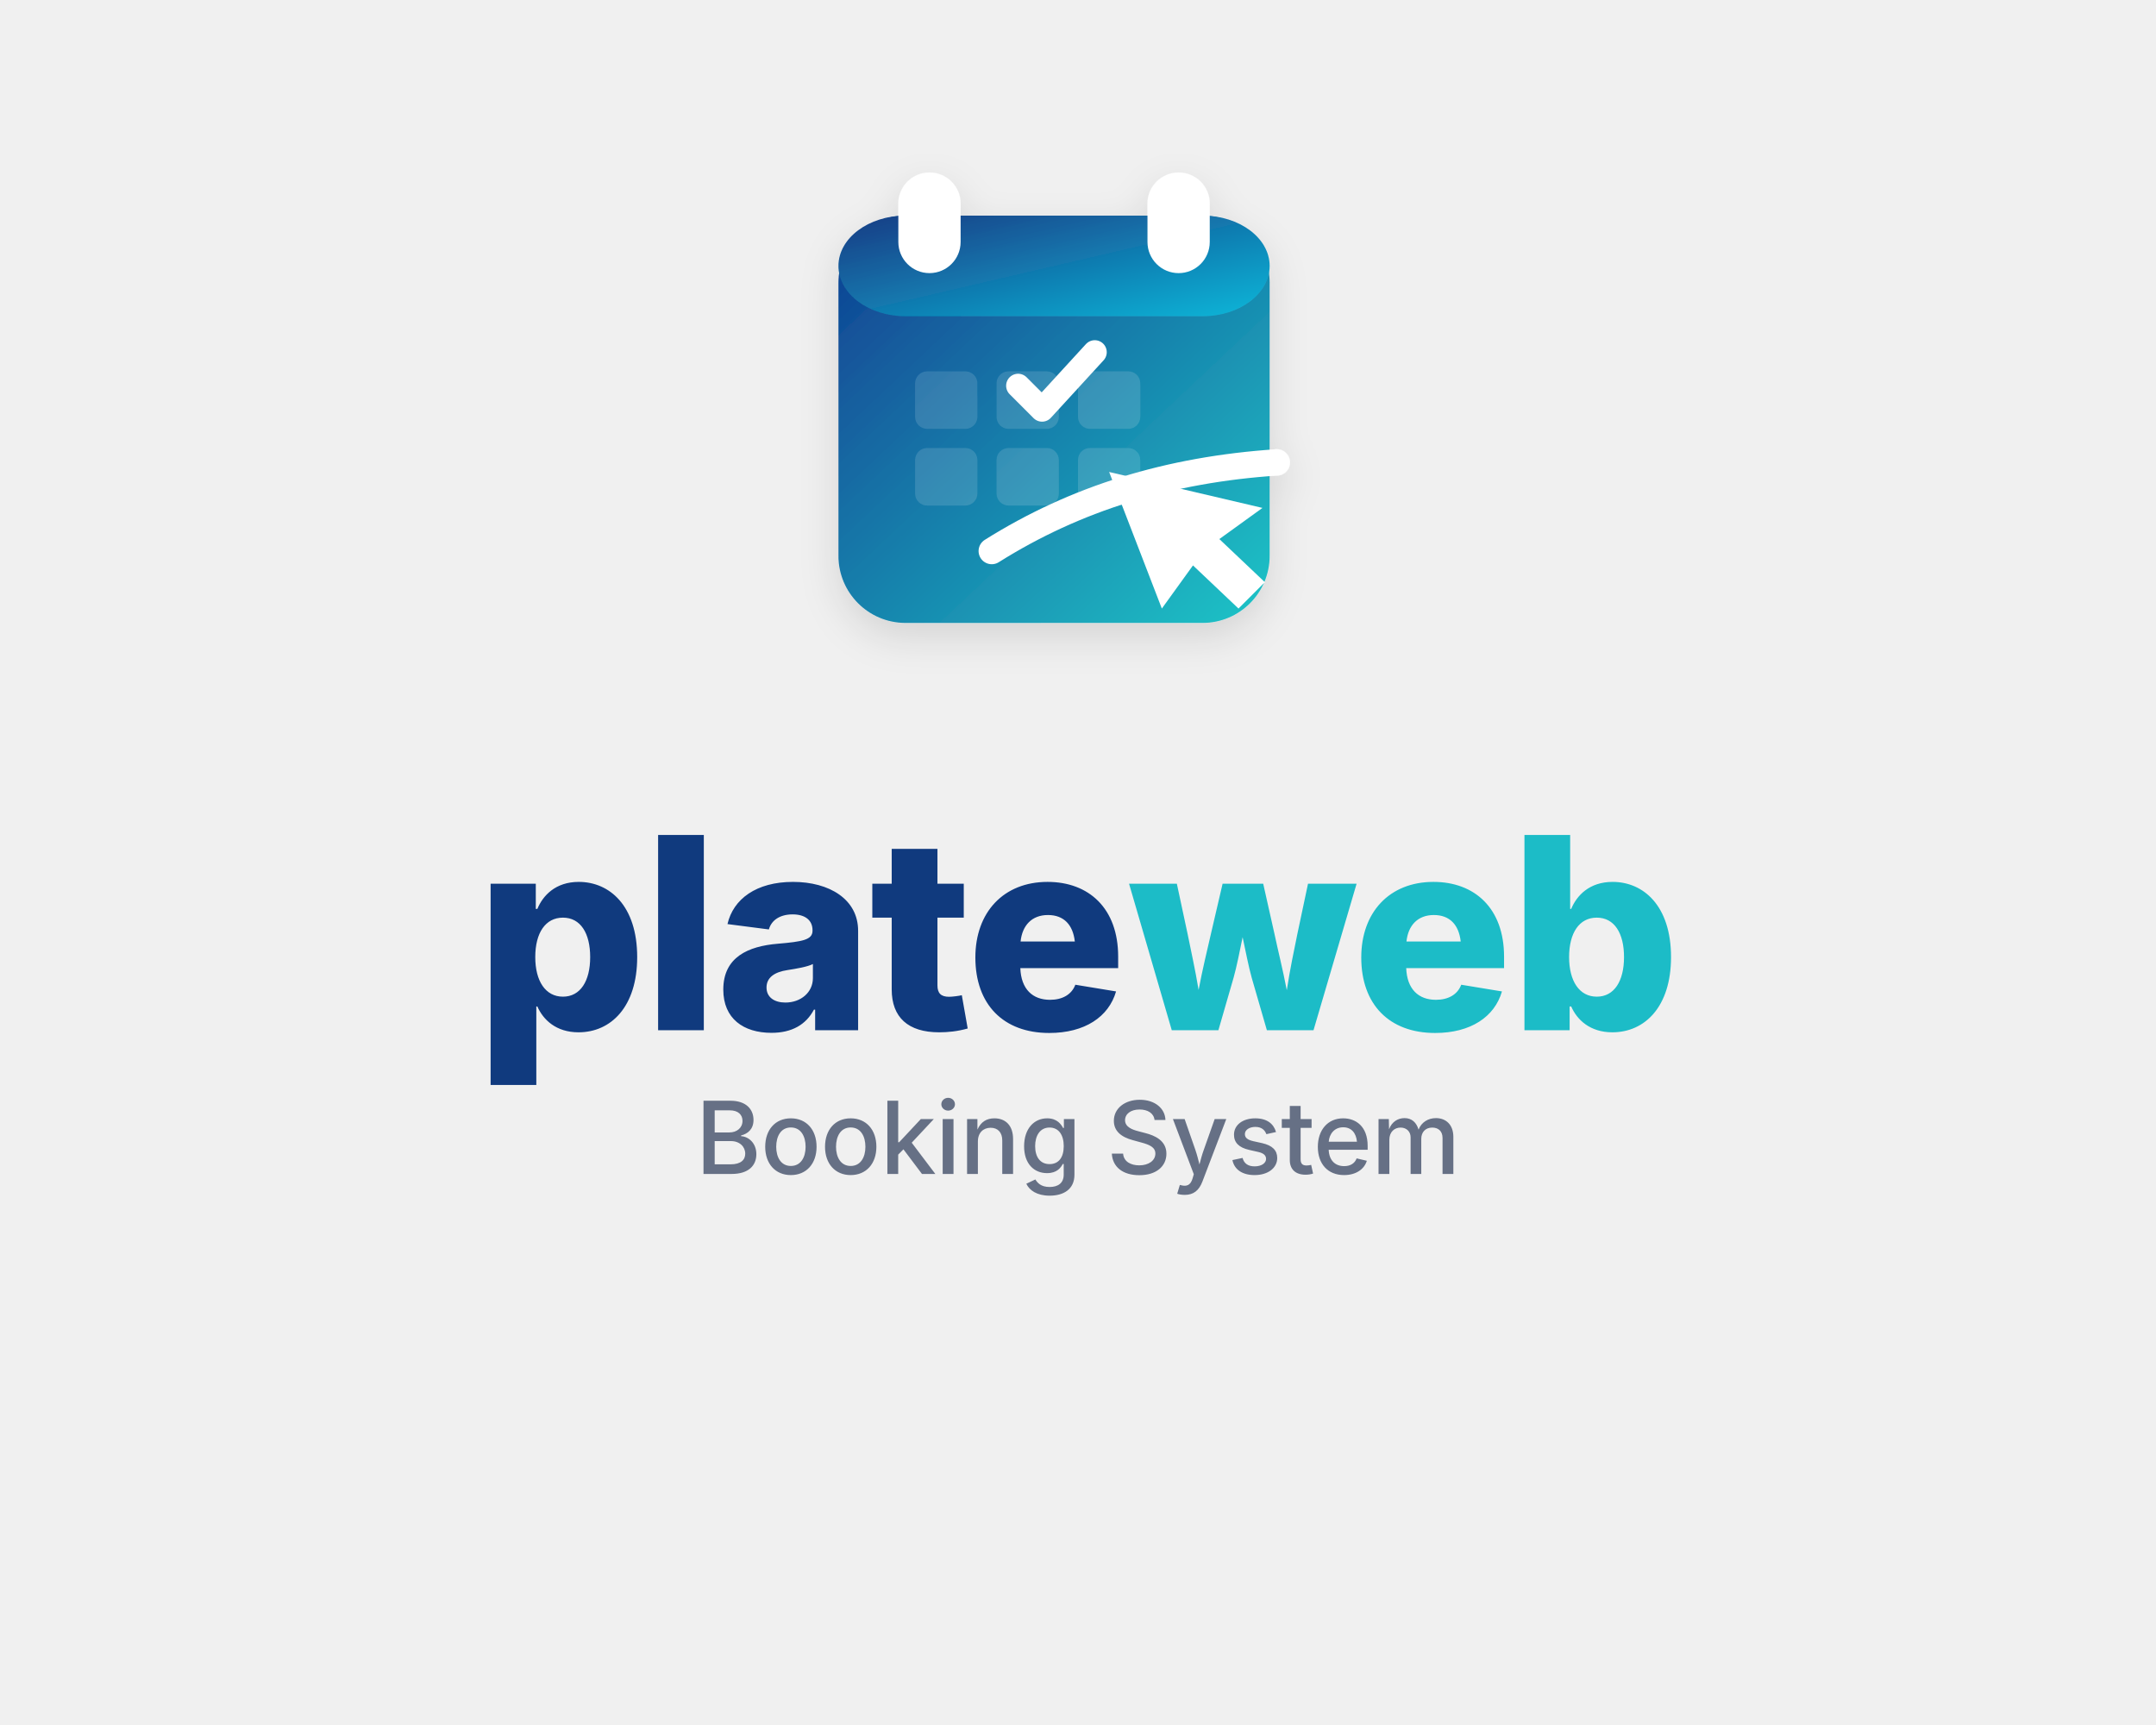
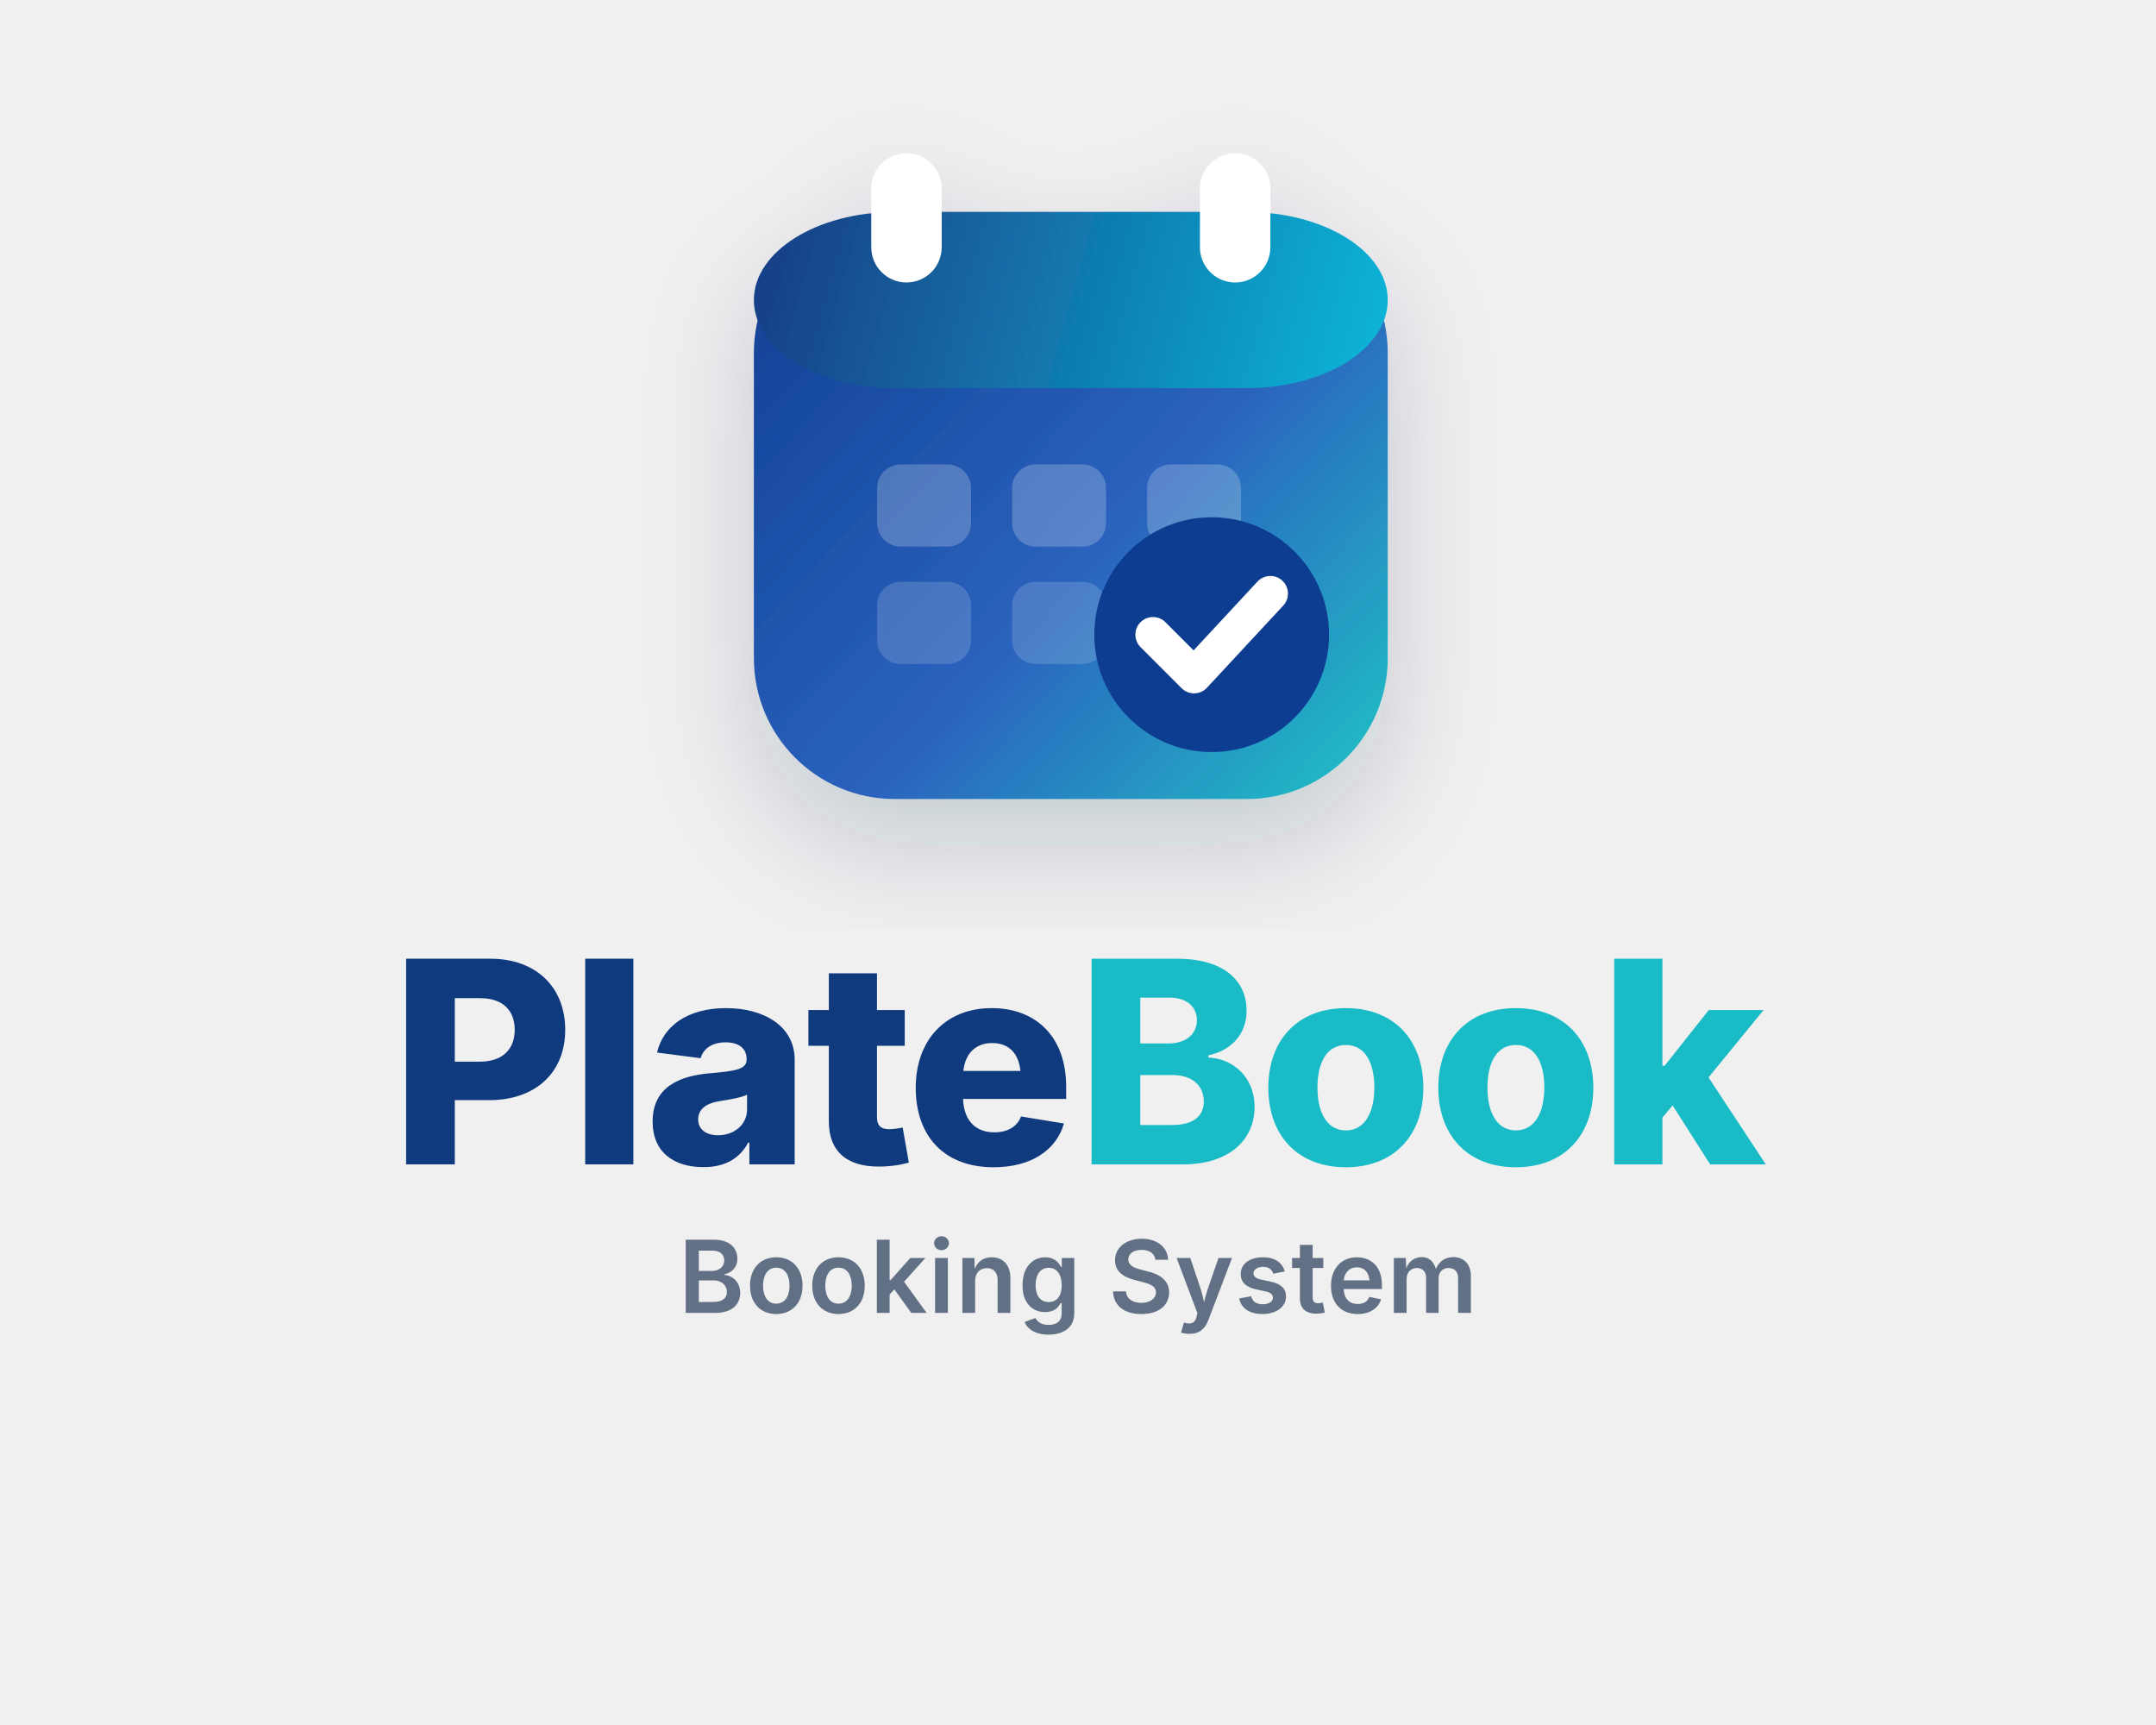
<svg xmlns="http://www.w3.org/2000/svg" width="900" height="720" viewBox="0 0 900 720" fill="none">
  <defs>
-     <linearGradient id="gradA" x1="0" y1="0" x2="1" y2="1">
-       <stop offset="0%" stop-color="#0F3D91" />
-       <stop offset="100%" stop-color="#20C5C7" />
+     <linearGradient id="stacked-g1" x1="6" y1="10" x2="114" y2="110" gradientUnits="userSpaceOnUse">
+       <stop offset="0" stop-color="#0F3D91" />
+       <stop offset="0.56" stop-color="#2B63BE" />
+       <stop offset="1" stop-color="#20C5C7" />
    </linearGradient>
-     <linearGradient id="gradB" x1="0" y1="0" x2="1" y2="1">
-       <stop offset="0%" stop-color="#123B84" />
-       <stop offset="100%" stop-color="#11B7D9" />
+     <linearGradient id="stacked-g2" x1="6" y1="10" x2="114" y2="40" gradientUnits="userSpaceOnUse">
+       <stop offset="0" stop-color="#123B84" />
+       <stop offset="1" stop-color="#11B7D9" />
    </linearGradient>
-     <filter id="shadow" x="-20%" y="-20%" width="140%" height="140%">
-       <feDropShadow dx="0" dy="6" stdDeviation="8" flood-opacity="0.12" />
+     <filter id="stacked-shadow" x="-20%" y="-20%" width="140%" height="140%">
+       <feDropShadow dx="0" dy="8" stdDeviation="9" flood-color="#0E224D" flood-opacity="0.18" />
    </filter>
-     <style>
-       .brand { font-family: Inter, Arial, Helvetica, sans-serif; font-weight: 800; letter-spacing: -1.5px; }
-       .tag { font-family: Inter, Arial, Helvetica, sans-serif; font-weight: 500; letter-spacing: -0.4px; }
-       .mono { fill: #103A7E; }
-       .accent { fill: #19BBC6; }
-       .muted { fill: #667085; }
-     </style>
  </defs>
-   <g transform="translate(330,60) scale(1.0)" filter="url(#shadow)">
-     <rect x="20" y="30" width="180" height="170" rx="28" fill="url(#gradA)" />
-     <rect x="20" y="30" width="180" height="42" rx="28" fill="url(#gradB)" />
-     <rect x="45" y="12" width="26" height="42" rx="13" fill="#fff" />
-     <rect x="149" y="12" width="26" height="42" rx="13" fill="#fff" />
-     <rect x="52" y="95" width="26" height="24" rx="5" fill="#ffffff22" />
-     <rect x="86" y="95" width="26" height="24" rx="5" fill="#ffffff22" />
-     <rect x="120" y="95" width="26" height="24" rx="5" fill="#ffffff22" />
-     <rect x="52" y="127" width="26" height="24" rx="5" fill="#ffffff22" />
-     <rect x="86" y="127" width="26" height="24" rx="5" fill="#ffffff22" />
-     <rect x="120" y="127" width="26" height="24" rx="5" fill="#ffffff22" />
-     <path d="M95 101l10 10 22-24" stroke="white" stroke-width="10" stroke-linecap="round" stroke-linejoin="round" />
-     <path d="M84 170c35-22 74-34 119-37" stroke="white" stroke-width="11" stroke-linecap="round" />
-     <path d="M133 137l22 57 13-18 19 18 11-11-19-18 18-13-64-15z" fill="white" />
+   <g transform="translate(300 64) scale(2.45)" filter="url(#stacked-shadow)">
+     <rect x="6" y="10" width="108" height="100" rx="24" fill="url(#stacked-g1)" />
+     <rect x="6" y="10" width="108" height="30" rx="24" fill="url(#stacked-g2)" />
+     <rect x="26" y="0" width="12" height="22" rx="6" fill="#FFFFFF" />
+     <rect x="82" y="0" width="12" height="22" rx="6" fill="#FFFFFF" />
+     <rect x="27" y="53" width="16" height="14" rx="4" fill="#FFFFFF38" />
+     <rect x="50" y="53" width="16" height="14" rx="4" fill="#FFFFFF38" />
+     <rect x="73" y="53" width="16" height="14" rx="4" fill="#FFFFFF38" />
+     <rect x="27" y="73" width="16" height="14" rx="4" fill="#FFFFFF28" />
+     <rect x="50" y="73" width="16" height="14" rx="4" fill="#FFFFFF28" />
+     <rect x="73" y="73" width="16" height="14" rx="4" fill="#FFFFFF28" />
+     <circle cx="84" cy="82" r="20" fill="#0F3D91" />
+     <path d="M74 82L81 89L94 75" stroke="#FFFFFF" stroke-width="6" stroke-linecap="round" stroke-linejoin="round" />
  </g>
-   <text x="450" y="430" text-anchor="middle" class="brand" font-size="112" fill="#103A7E">plate<tspan fill="#1CBCC7">web</tspan>
+   <text x="450" y="486" text-anchor="middle" fill="#103A7E" font-family="Inter, Avenir Next, Segoe UI, Arial, sans-serif" font-size="118" font-weight="800" letter-spacing="-2.1">Plate<tspan fill="#18BBC6">Book</tspan>
  </text>
-   <text x="450" y="490" text-anchor="middle" class="tag muted" font-size="42">Booking System</text>
+   <text x="450" y="548" text-anchor="middle" fill="#627085" font-family="Inter, Avenir Next, Segoe UI, Arial, sans-serif" font-size="42" font-weight="600" letter-spacing="0.4">Booking System</text>
</svg>
